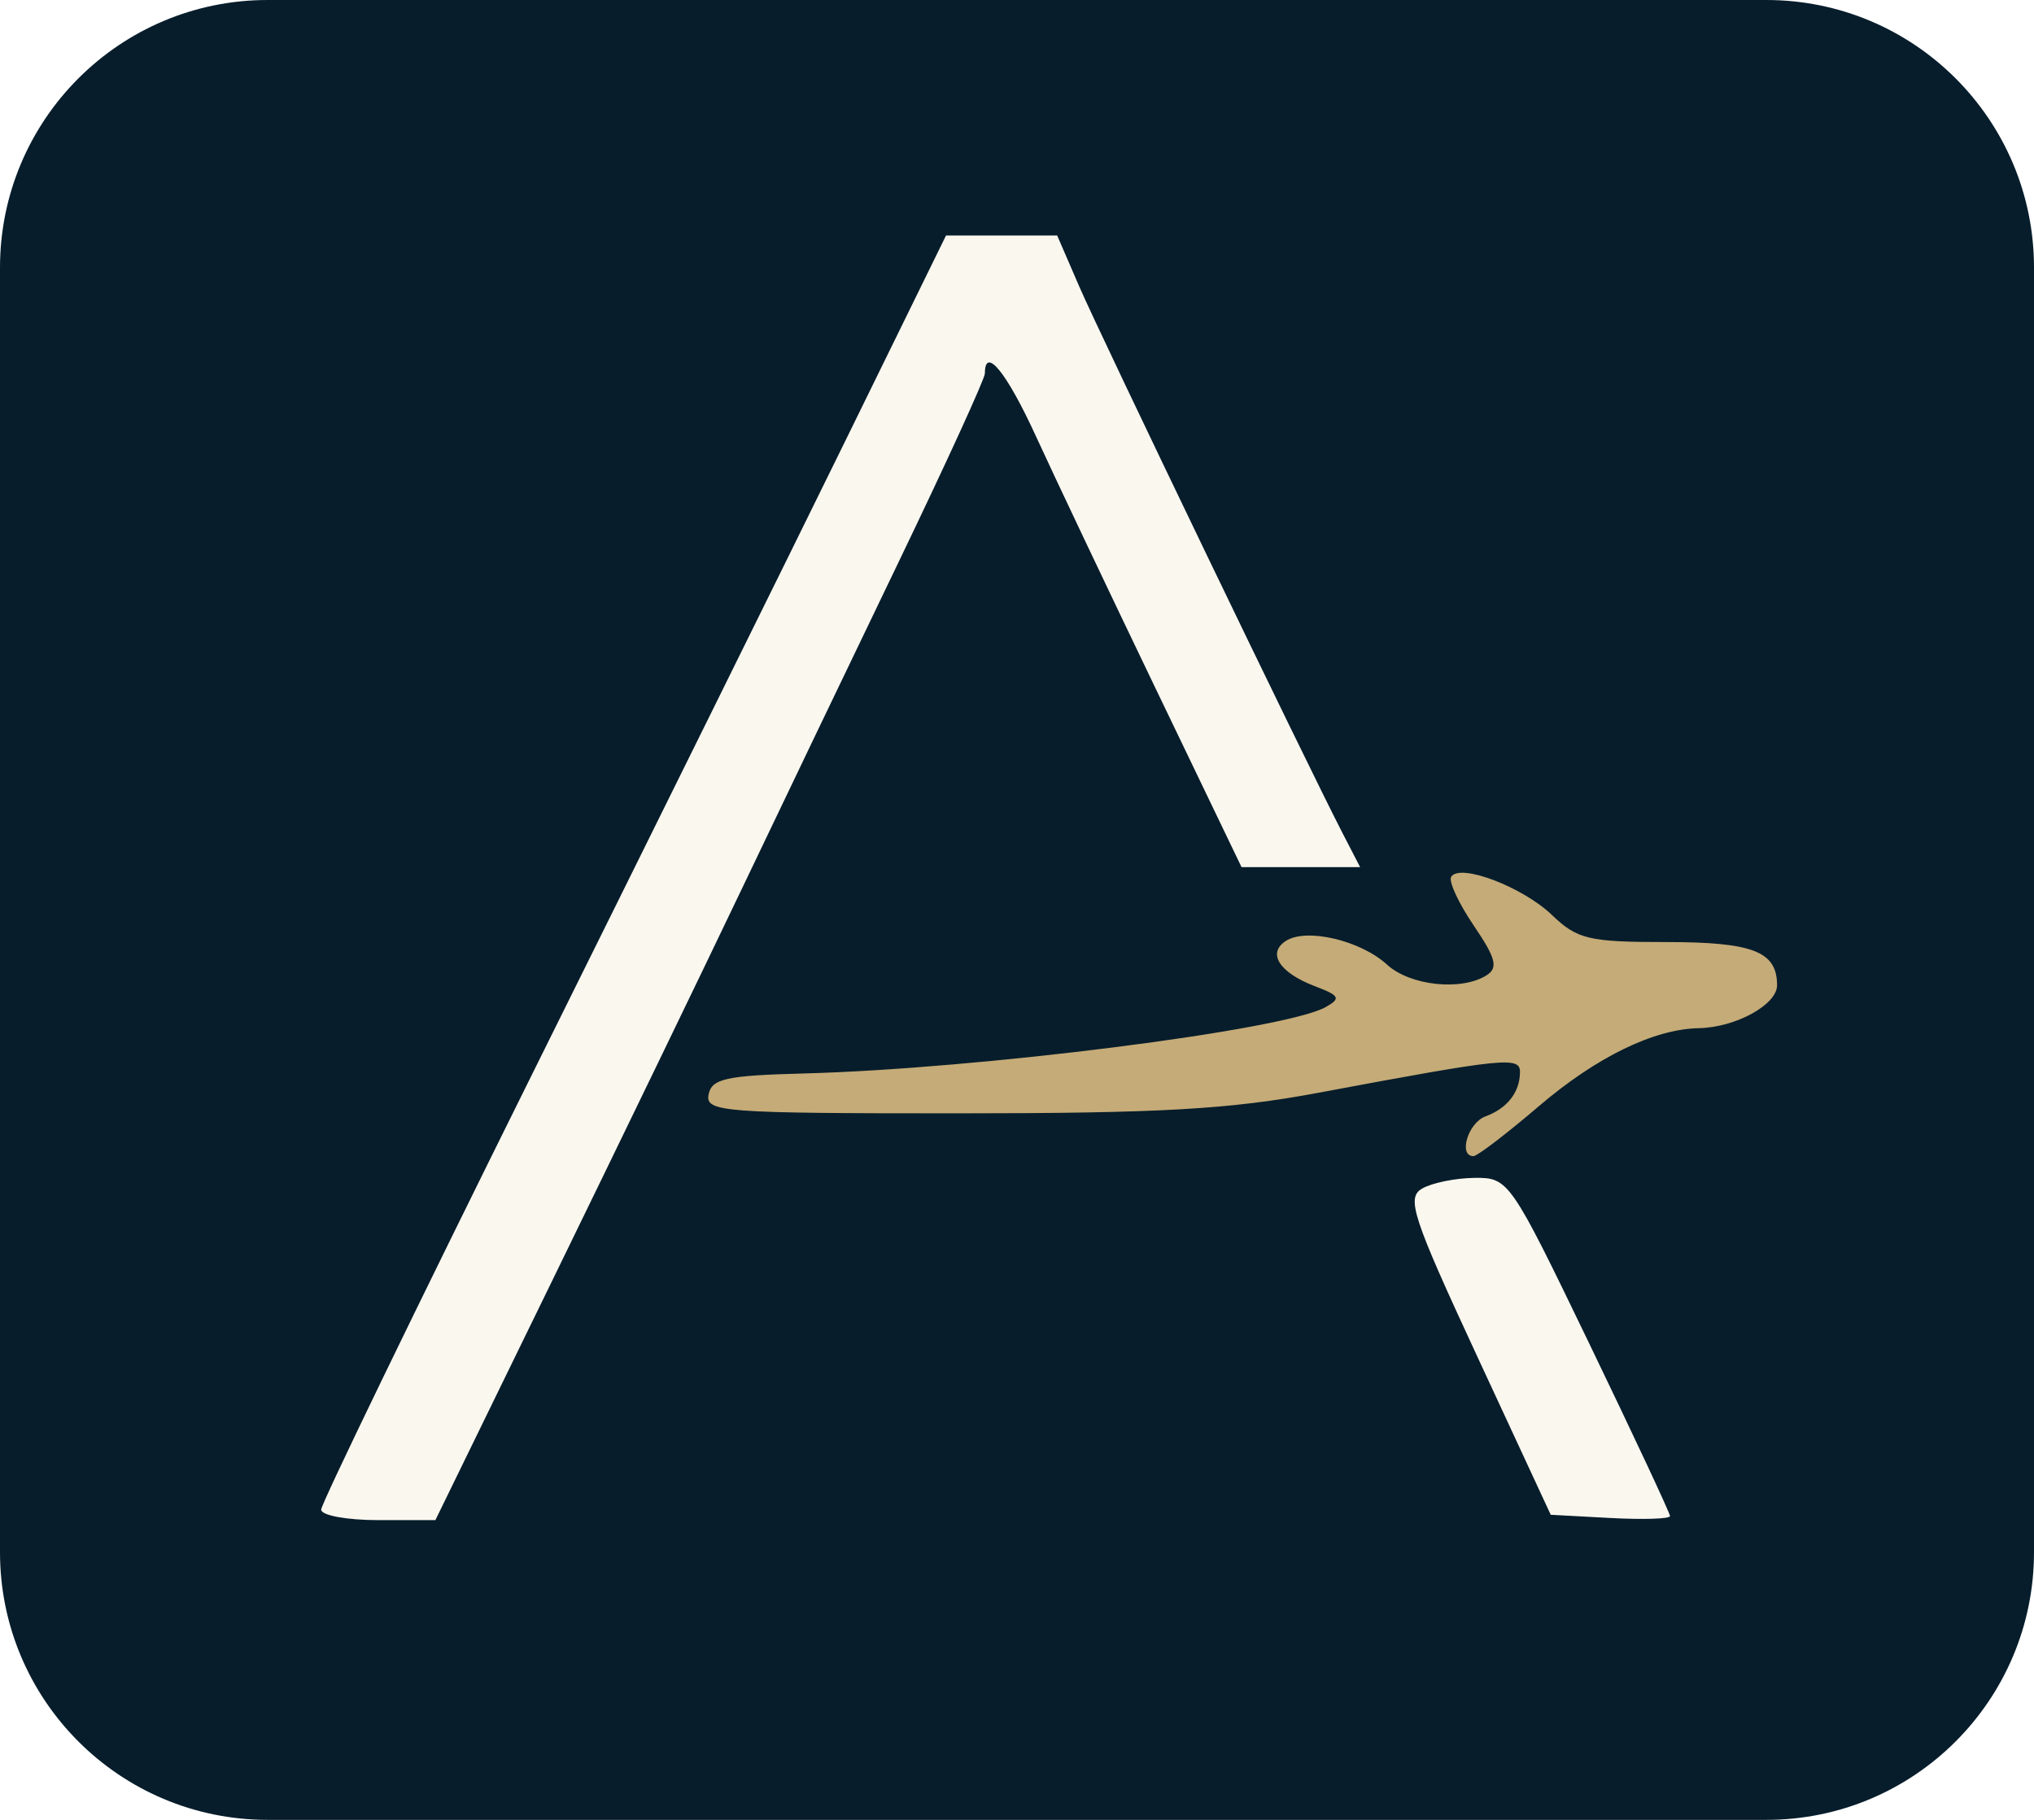
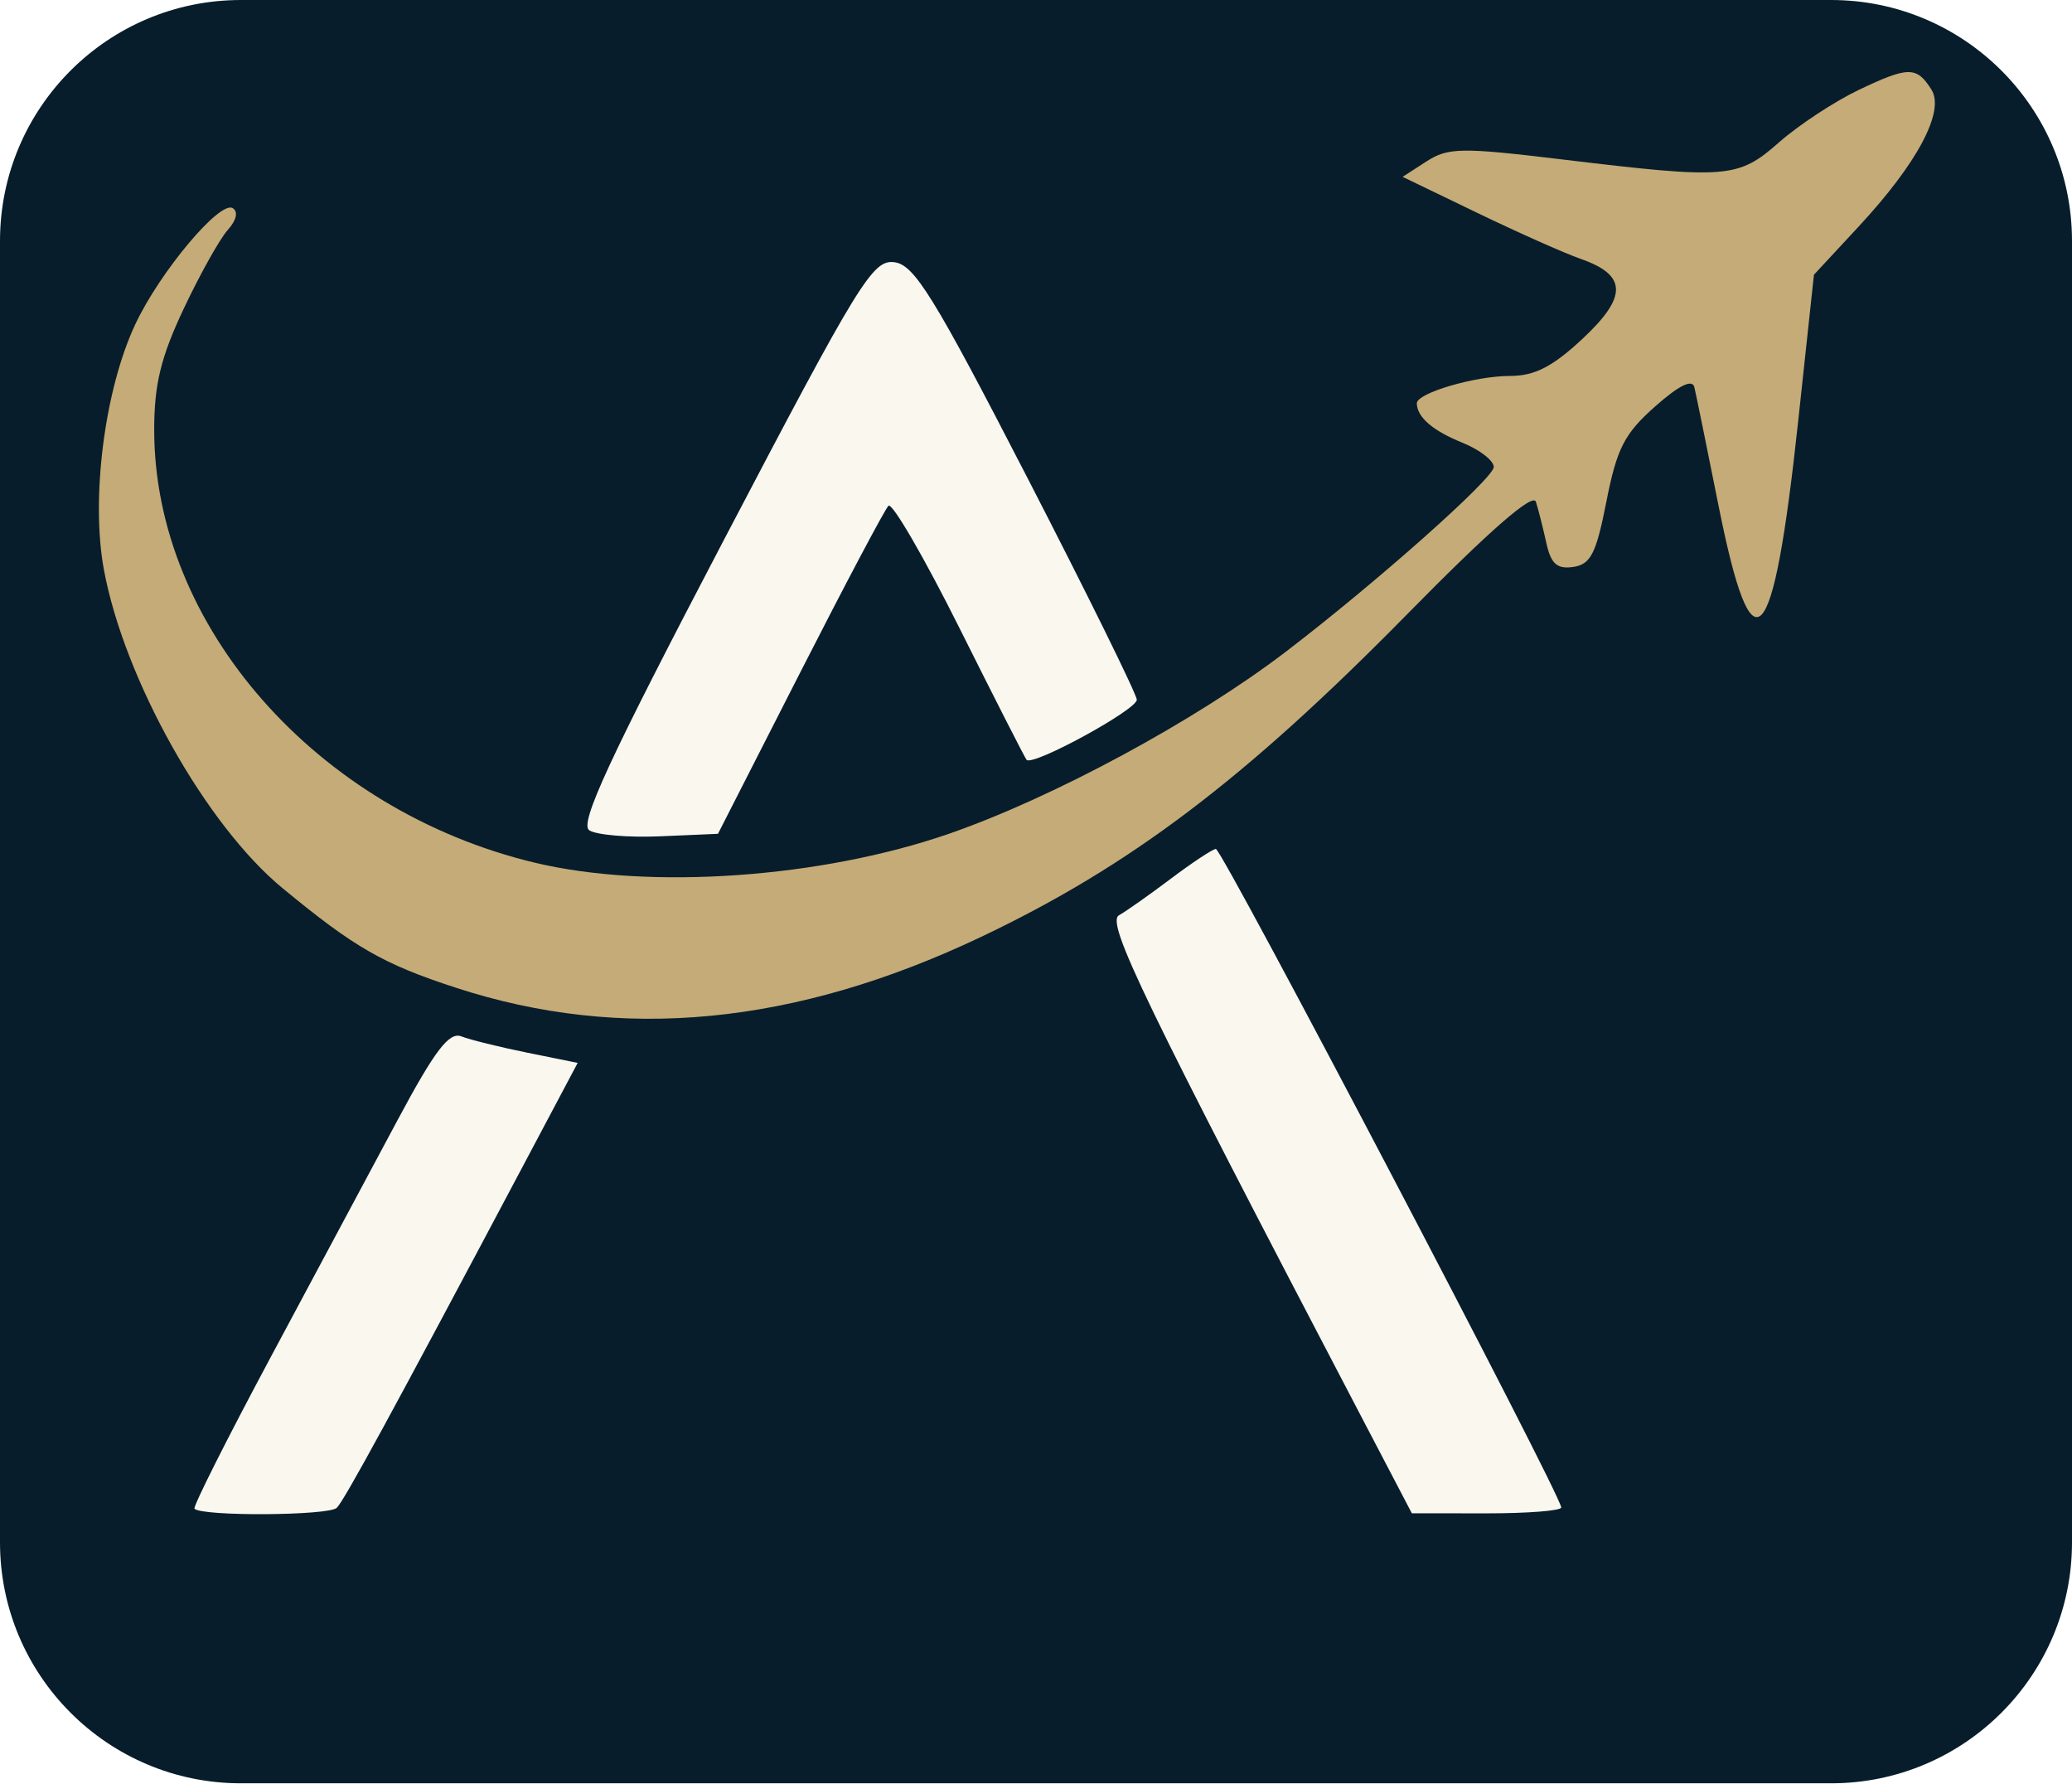
- <svg xmlns="http://www.w3.org/2000/svg" viewBox="115 140 190 170">
-   <rect x="115" y="140" width="190" height="170" rx="25" fill="#071D2B" />
+ <svg xmlns="http://www.w3.org/2000/svg" viewBox="110 145 215 185">
+   <rect x="110" y="145" width="215" height="185" rx="25" fill="#071D2B" />
  <g fill="#FAF7EF">
-     <path d="M 193.934 181.243 C 188.745 191.827, 175.613 218.385, 164.750 240.262 C 153.887 262.139, 145 280.479, 145 281.019 C 145 281.558, 147.401 282, 150.336 282 L 155.671 282 166.769 259.250 C 172.873 246.738, 180.767 230.425, 184.310 223 C 187.854 215.575, 194.408 201.911, 198.876 192.635 C 203.344 183.360, 207 175.372, 207 174.885 C 207 172.279, 209.031 174.777, 211.769 180.750 C 213.470 184.463, 218.487 195.037, 222.918 204.250 L 230.974 221 236.513 221 L 242.051 221 240.411 217.828 C 237.117 211.457, 217.806 171.366, 215.809 166.750 L 213.754 162 208.561 162 L 203.369 162 193.934 181.243 M 247.834 251.033 C 246.356 251.895, 246.941 253.670, 253.013 266.753 L 259.857 281.500 265.428 281.800 C 268.493 281.965, 271 281.885, 271 281.622 C 271 281.359, 267.619 274.136, 263.487 265.572 C 256.071 250.199, 255.933 250, 252.737 250.030 C 250.957 250.047, 248.750 250.498, 247.834 251.033" />
+     <path d="M 185.078 201.079 C 173.174 223.807, 170.095 230.451, 171.148 231.137 C 171.892 231.621, 175.200 231.901, 178.500 231.759 L 184.500 231.500 193 214.826 C 197.675 205.656, 201.810 197.845, 202.190 197.470 C 202.569 197.095, 205.882 202.798, 209.553 210.144 C 213.224 217.490, 216.360 223.646, 216.522 223.825 C 217.157 224.525, 227.997 218.611, 227.958 217.588 C 227.934 216.989, 222.811 206.600, 216.573 194.500 C 206.886 175.712, 204.875 172.456, 202.795 172.201 C 200.549 171.925, 199.176 174.163, 185.078 201.079 M 231.500 236.151 C 229.300 237.809, 226.875 239.518, 226.111 239.950 C 224.755 240.716, 228.649 248.767, 251.401 292.245 L 256.500 301.989 264.250 301.995 C 268.512 301.998, 272 301.723, 272 301.385 C 272 300.114, 236.793 233.003, 236.161 233.068 C 235.797 233.106, 233.700 234.493, 231.500 236.151 M 151.258 261.190 C 148.517 266.310, 142.579 277.404, 138.062 285.841 C 133.545 294.279, 129.998 301.332, 130.180 301.514 C 130.992 302.326, 144.157 302.240, 144.951 301.418 C 145.779 300.560, 150.677 291.568, 164.308 265.882 L 169.942 255.265 164.721 254.207 C 161.850 253.625, 158.767 252.863, 157.871 252.514 C 156.606 252.021, 155.132 253.953, 151.258 261.190" />
  </g>
  <g fill="#C5AB77">
-     <path d="M 250.558 221.907 C 250.300 222.324, 251.246 224.370, 252.661 226.452 C 254.734 229.502, 254.968 230.406, 253.867 231.103 C 251.514 232.594, 246.717 232.081, 244.564 230.108 C 242.094 227.844, 237.040 226.656, 235.122 227.890 C 233.334 229.040, 234.504 230.861, 237.847 232.132 C 240.151 233.008, 240.279 233.264, 238.820 234.081 C 234.988 236.226, 206.451 239.849, 190.011 240.278 C 182.825 240.466, 181.471 240.769, 181.188 242.250 C 180.877 243.877, 182.513 244, 204.376 244 C 223.381 244, 229.877 243.630, 238.199 242.071 C 255.603 238.813, 257.002 238.671, 256.985 240.162 C 256.963 242.044, 255.793 243.538, 253.750 244.292 C 252.128 244.890, 251.199 248, 252.642 248 C 252.995 248, 255.731 245.910, 258.722 243.355 C 264.120 238.743, 269.478 236.128, 273.703 236.044 C 277.128 235.976, 281 233.851, 281 232.039 C 281 228.874, 278.750 228, 270.605 228 C 263.422 228, 262.342 227.744, 259.979 225.480 C 257.216 222.833, 251.358 220.611, 250.558 221.907" />
+     <path d="M 302.904 154.311 C 300.377 155.515, 296.649 157.963, 294.620 159.750 C 290.342 163.519, 289.242 163.605, 272 161.528 C 261.646 160.281, 260.253 160.302, 258.021 161.744 L 255.542 163.346 263.274 167.076 C 267.527 169.128, 272.361 171.279, 274.016 171.856 C 278.846 173.540, 278.897 175.773, 274.204 180.151 C 271.098 183.048, 269.239 184, 266.688 184 C 263.040 184, 256.990 185.781, 257.015 186.848 C 257.049 188.289, 258.662 189.679, 261.750 190.928 C 263.538 191.651, 265 192.784, 265 193.445 C 265 194.615, 252.773 205.474, 243.391 212.635 C 234.037 219.775, 219.263 227.754, 208.471 231.493 C 195.200 236.091, 177.400 237.337, 165.514 234.500 C 142.865 229.093, 125.998 209.924, 126.001 189.593 C 126.001 184.869, 126.692 182.040, 129.075 177 C 130.765 173.425, 132.819 169.757, 133.639 168.849 C 134.537 167.855, 134.740 166.957, 134.149 166.592 C 132.824 165.773, 126.602 173.187, 124.039 178.640 C 120.852 185.421, 119.408 196.715, 120.783 204.111 C 122.901 215.499, 131.353 230.569, 139.298 237.123 C 146.791 243.305, 149.738 244.998, 157.297 247.465 C 174.515 253.086, 192.464 251.360, 211.721 242.232 C 227.248 234.872, 239.167 225.852, 256.041 208.692 C 264.516 200.073, 269.068 196.098, 269.372 197.052 C 269.625 197.848, 270.111 199.767, 270.452 201.315 C 270.931 203.495, 271.561 204.059, 273.244 203.815 C 275.059 203.552, 275.629 202.426, 276.694 197 C 277.771 191.520, 278.562 189.978, 281.736 187.172 C 284.234 184.963, 285.606 184.290, 285.816 185.172 C 285.990 185.902, 287.115 191.415, 288.316 197.422 C 291.849 215.093, 293.986 212.854, 296.579 188.770 L 298.223 173.500 302.865 168.500 C 308.969 161.925, 311.831 156.540, 310.414 154.295 C 308.886 151.872, 308.021 151.874, 302.904 154.311" />
  </g>
</svg>
